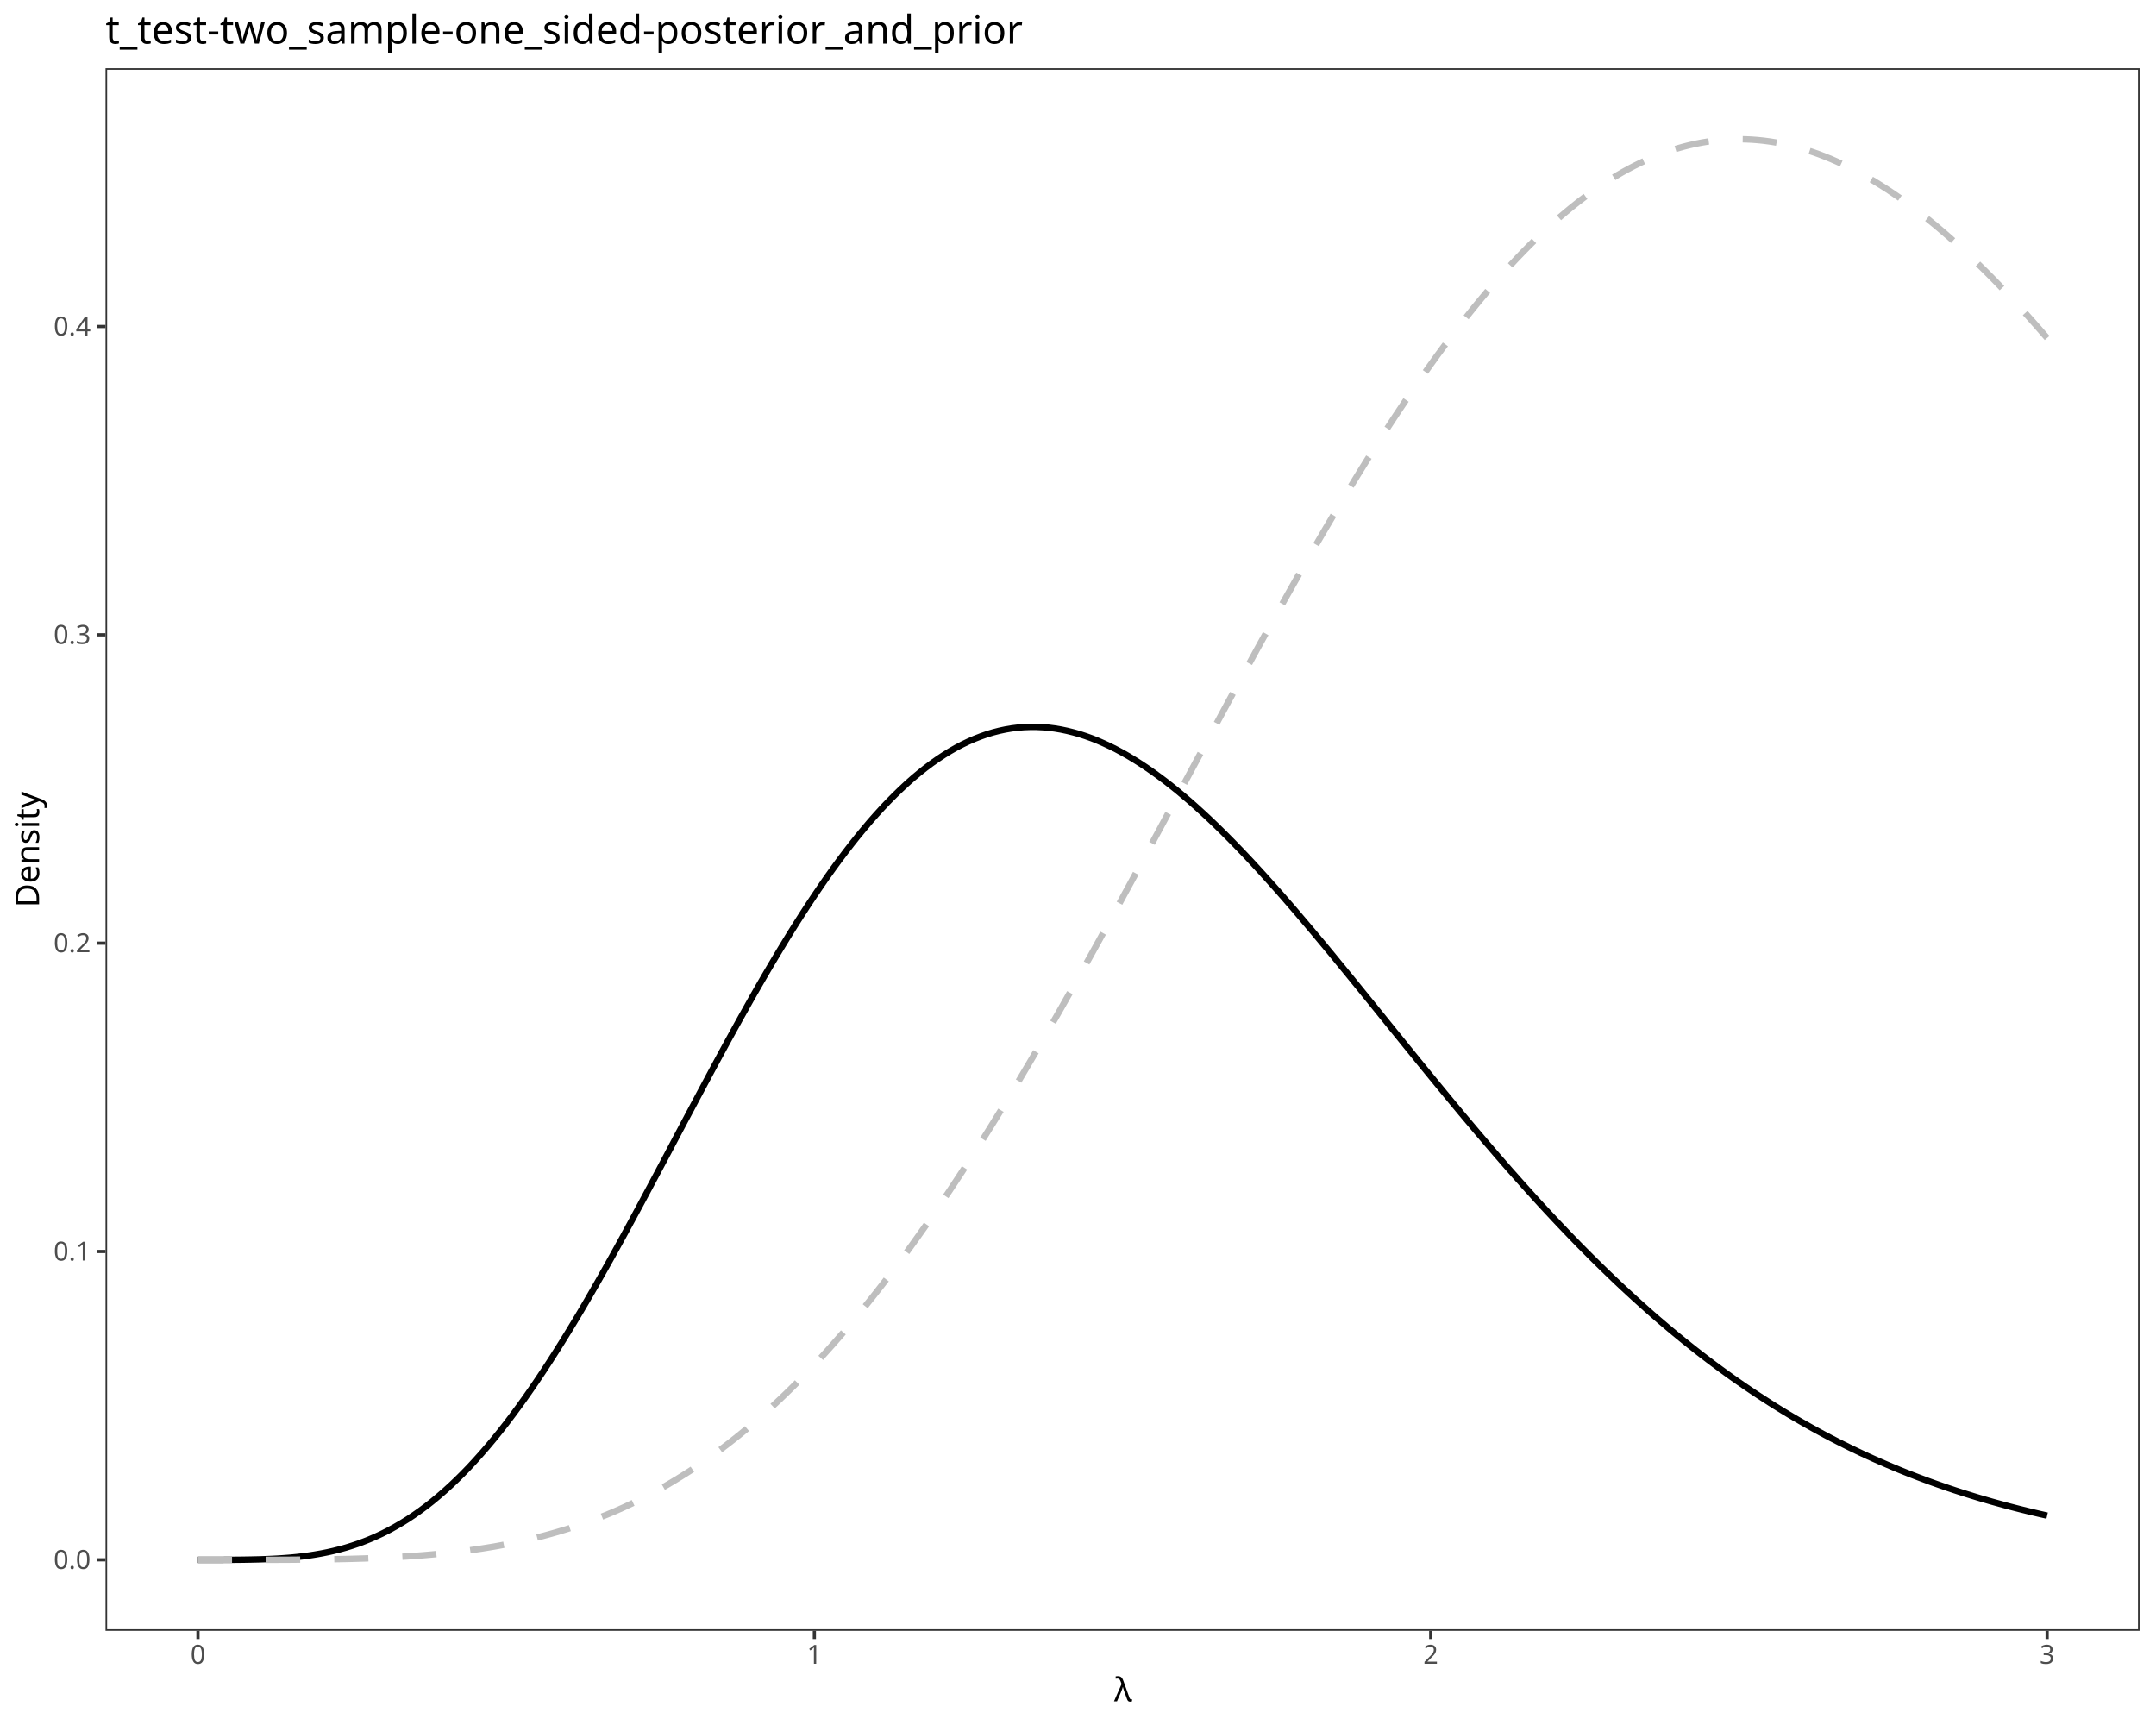
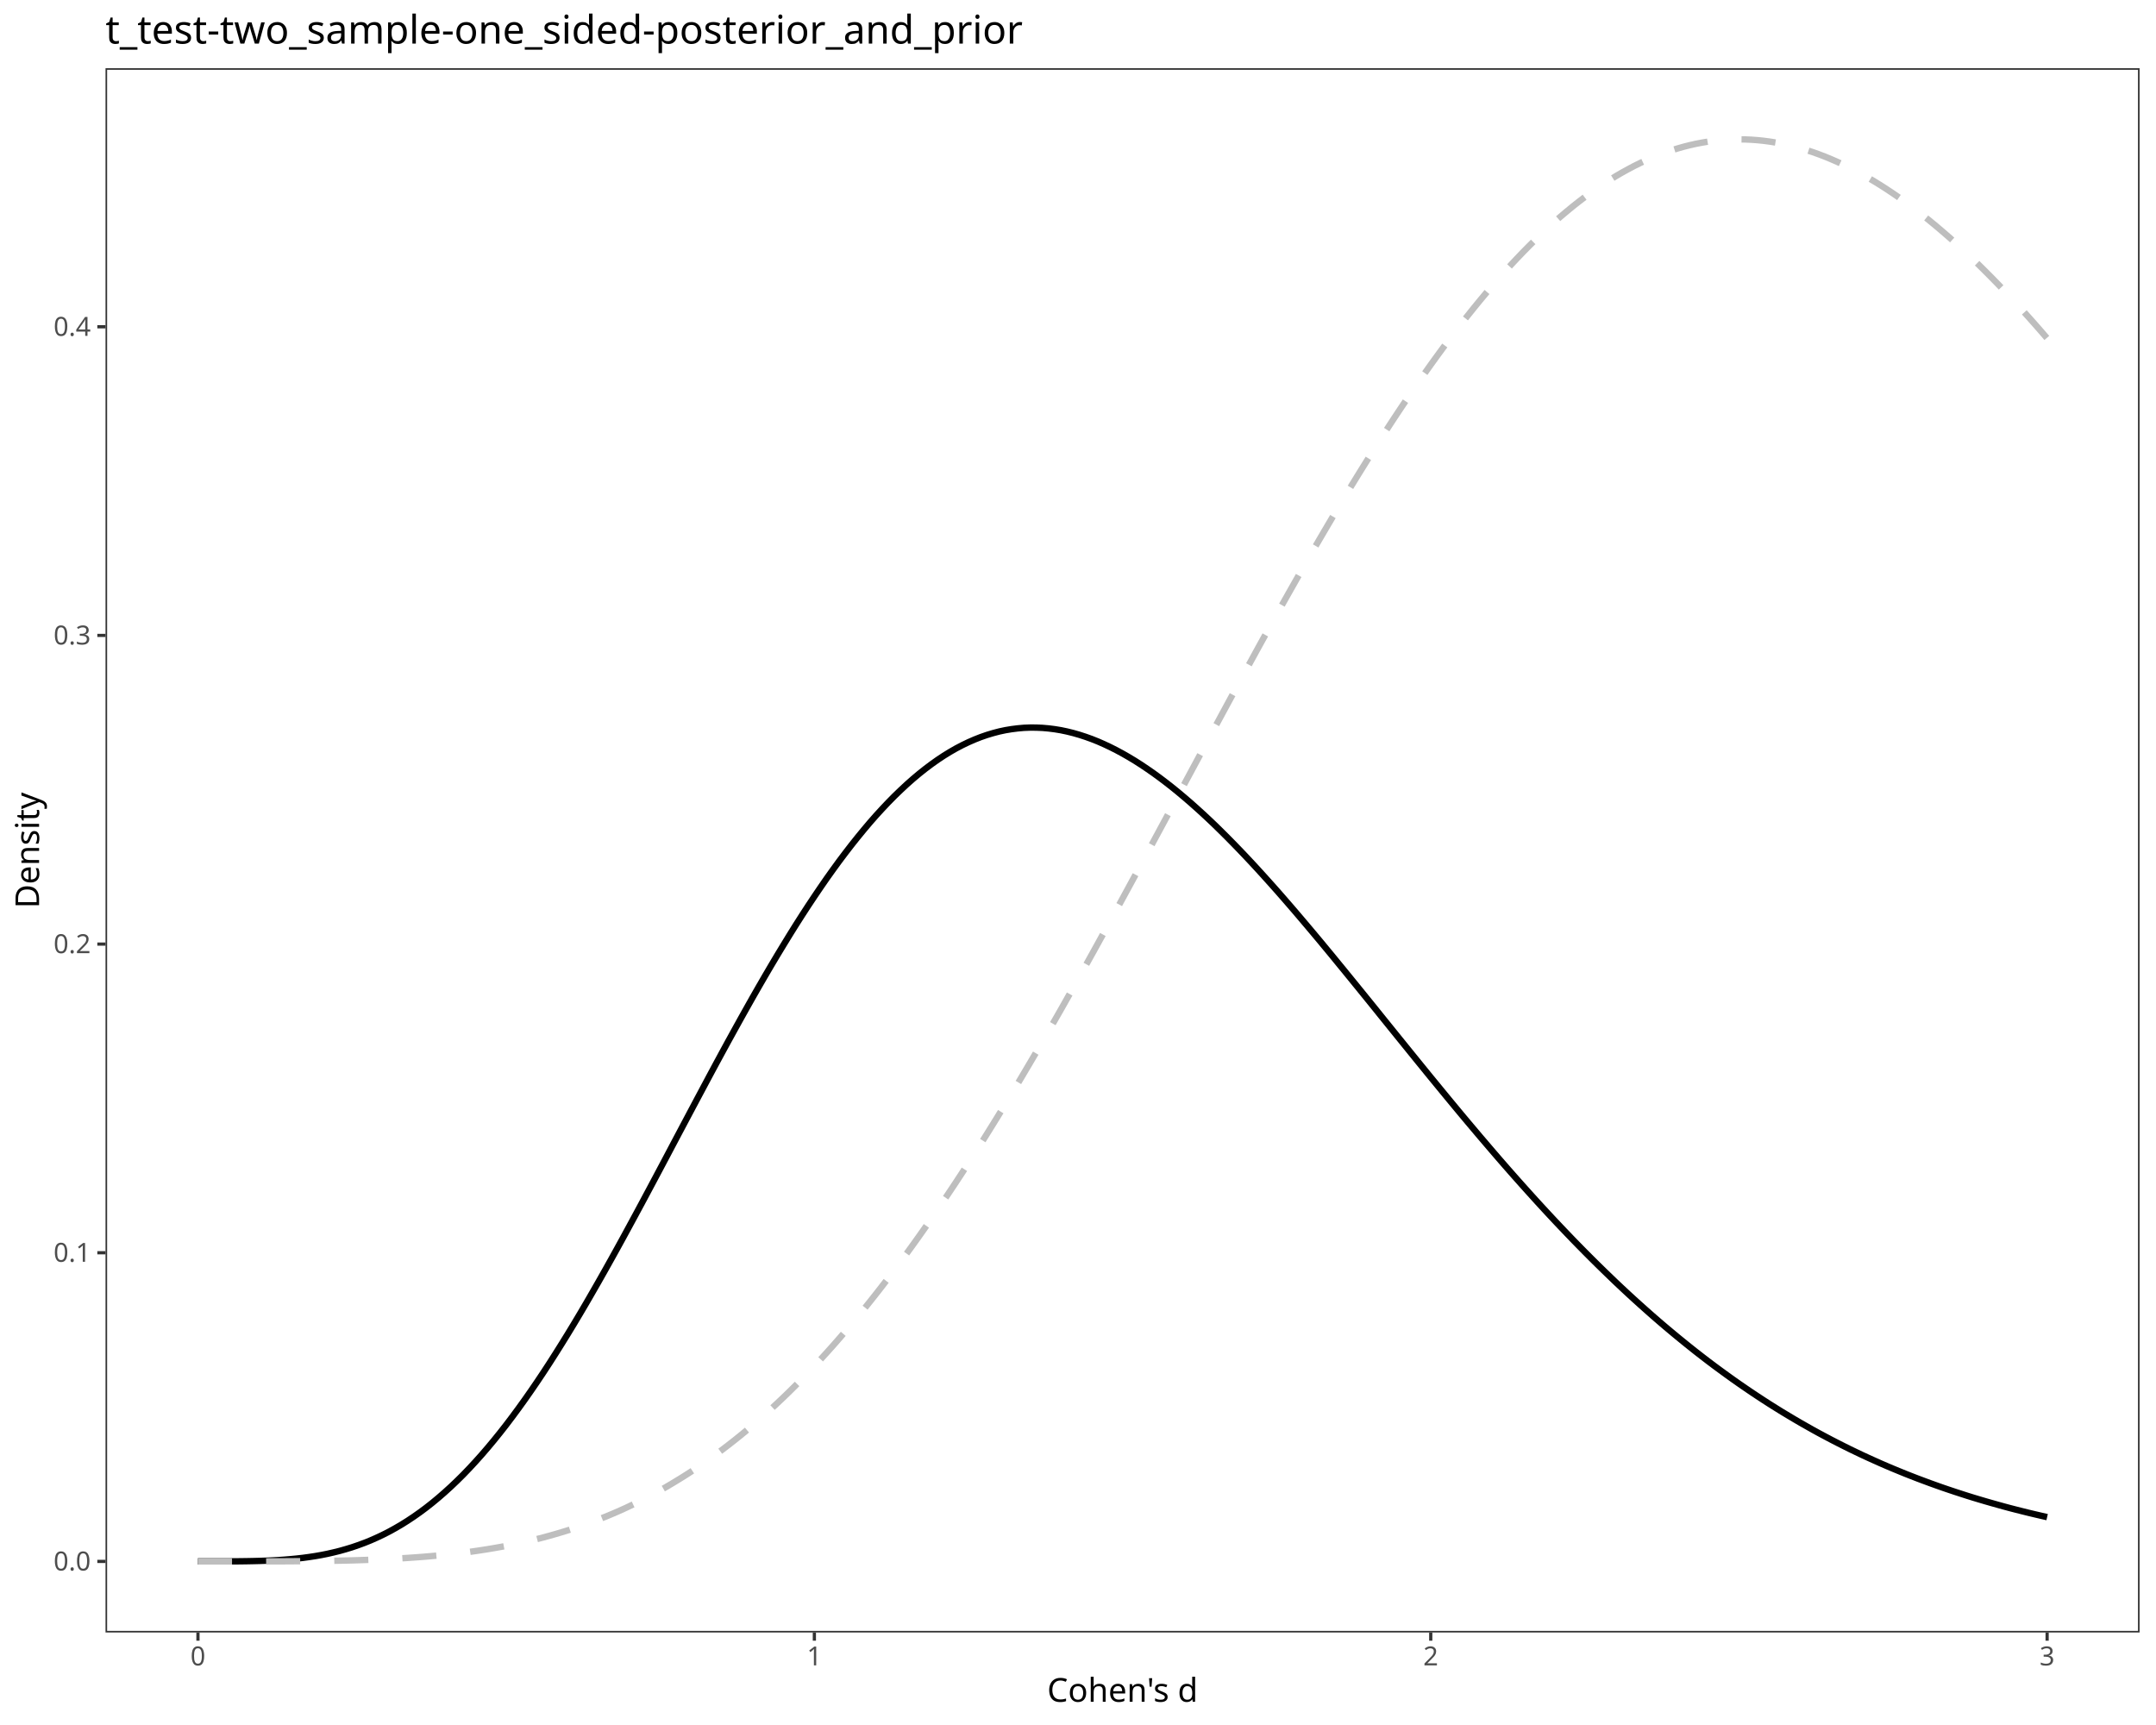
<svg xmlns="http://www.w3.org/2000/svg" class="svglite" data-engine-version="2.0" width="720.00pt" height="576.00pt" viewBox="0 0 720.00 576.00">
  <defs>
    <style type="text/css">
    .svglite line, .svglite polyline, .svglite polygon, .svglite path, .svglite rect, .svglite circle {
      fill: none;
      stroke: #000000;
      stroke-linecap: round;
      stroke-linejoin: round;
      stroke-miterlimit: 10.00;
    }
  </style>
  </defs>
  <rect width="100%" height="100%" style="stroke: none; fill: #FFFFFF;" />
  <defs>
    <clipPath id="cpMC4wMHw3MjAuMDB8MC4wMHw1NzYuMDA=">
      <rect x="0.00" y="0.00" width="720.00" height="576.00" />
    </clipPath>
  </defs>
  <g clip-path="url(#cpMC4wMHw3MjAuMDB8MC4wMHw1NzYuMDA=)">
    <rect x="0.00" y="0.00" width="720.00" height="576.00" style="stroke-width: 1.07; stroke: #FFFFFF; fill: #FFFFFF;" />
  </g>
  <defs>
-     <clipPath id="cpMzUuMjR8NzE0LjUyfDIyLjc4fDU0NC41Ng==">
-       <rect x="35.24" y="22.78" width="679.28" height="521.77" />
+     <clipPath id="cpMzUuMjR8NzE0LjUyfDIyLjc4fDU0NS4xMQ==">
+       <rect x="35.24" y="22.78" width="679.28" height="522.33" />
    </clipPath>
  </defs>
-   <g clip-path="url(#cpMzUuMjR8NzE0LjUyfDIyLjc4fDU0NC41Ng==)">
-     <rect x="35.24" y="22.78" width="679.28" height="521.77" style="stroke-width: 1.07; stroke: none; fill: #FFFFFF;" />
-     <polyline points="66.11,520.84 68.17,520.84 70.23,520.84 72.29,520.84 74.35,520.84 76.41,520.83 78.47,520.82 80.52,520.80 82.58,520.77 84.64,520.73 86.70,520.68 88.76,520.61 90.82,520.52 92.87,520.41 94.93,520.27 96.99,520.11 99.05,519.91 101.11,519.67 103.17,519.40 105.22,519.08 107.28,518.72 109.34,518.31 111.40,517.85 113.46,517.33 115.52,516.76 117.58,516.12 119.63,515.43 121.69,514.66 123.75,513.83 125.81,512.93 127.87,511.96 129.93,510.91 131.98,509.78 134.04,508.58 136.10,507.30 138.16,505.93 140.22,504.48 142.28,502.95 144.34,501.34 146.39,499.64 148.45,497.85 150.51,495.98 152.57,494.02 154.63,491.98 156.69,489.85 158.74,487.63 160.80,485.33 162.86,482.95 164.92,480.49 166.98,477.94 169.04,475.31 171.09,472.60 173.15,469.82 175.21,466.96 177.27,464.02 179.33,461.01 181.39,457.94 183.45,454.79 185.50,451.58 187.56,448.31 189.62,444.98 191.68,441.59 193.74,438.15 195.80,434.65 197.85,431.11 199.91,427.52 201.97,423.88 204.03,420.21 206.09,416.50 208.15,412.76 210.20,408.99 212.26,405.19 214.32,401.37 216.38,397.53 218.44,393.68 220.50,389.81 222.56,385.94 224.61,382.06 226.67,378.17 228.73,374.29 230.79,370.42 232.85,366.55 234.91,362.70 236.96,358.86 239.02,355.04 241.08,351.24 243.14,347.47 245.20,343.73 247.26,340.01 249.32,336.34 251.37,332.70 253.43,329.10 255.49,325.55 257.55,322.05 259.61,318.59 261.67,315.19 263.72,311.84 265.78,308.55 267.84,305.32 269.90,302.15 271.96,299.05 274.02,296.02 276.07,293.05 278.13,290.16 280.19,287.34 282.25,284.60 284.31,281.93 286.37,279.34 288.43,276.84 290.48,274.41 292.54,272.07 294.60,269.81 296.66,267.64 298.72,265.56 300.78,263.56 302.83,261.65 304.89,259.83 306.95,258.11 309.01,256.47 311.07,254.92 313.13,253.47 315.18,252.11 317.24,250.84 319.30,249.66 321.36,248.58 323.42,247.59 325.48,246.69 327.54,245.89 329.59,245.17 331.65,244.55 333.71,244.02 335.77,243.58 337.83,243.23 339.89,242.97 341.94,242.80 344.00,242.72 346.06,242.72 348.12,242.82 350.18,242.99 352.24,243.25 354.30,243.60 356.35,244.03 358.41,244.54 360.47,245.12 362.53,245.79 364.59,246.53 366.65,247.35 368.70,248.25 370.76,249.22 372.82,250.25 374.88,251.36 376.94,252.54 379.00,253.79 381.05,255.09 383.11,256.47 385.17,257.90 387.23,259.40 389.29,260.95 391.35,262.57 393.41,264.23 395.46,265.95 397.52,267.72 399.58,269.55 401.64,271.42 403.70,273.33 405.76,275.30 407.81,277.30 409.87,279.35 411.93,281.43 413.99,283.56 416.05,285.72 418.11,287.91 420.16,290.14 422.22,292.40 424.28,294.69 426.34,297.00 428.40,299.34 430.46,301.71 432.52,304.10 434.57,306.51 436.63,308.94 438.69,311.38 440.75,313.85 442.81,316.32 444.87,318.81 446.92,321.32 448.98,323.83 451.04,326.35 453.10,328.88 455.16,331.42 457.22,333.96 459.28,336.51 461.33,339.05 463.39,341.60 465.45,344.15 467.51,346.69 469.57,349.24 471.63,351.78 473.68,354.31 475.74,356.84 477.80,359.36 479.86,361.87 481.92,364.38 483.98,366.87 486.03,369.35 488.09,371.83 490.15,374.28 492.21,376.73 494.27,379.16 496.33,381.57 498.39,383.97 500.44,386.35 502.50,388.72 504.56,391.07 506.62,393.39 508.68,395.70 510.74,397.99 512.79,400.26 514.85,402.51 516.91,404.73 518.97,406.94 521.03,409.12 523.09,411.28 525.14,413.41 527.20,415.53 529.26,417.61 531.32,419.68 533.38,421.72 535.44,423.73 537.50,425.72 539.55,427.69 541.61,429.63 543.67,431.54 545.73,433.43 547.79,435.29 549.85,437.13 551.90,438.94 553.96,440.73 556.02,442.48 558.08,444.22 560.14,445.92 562.20,447.60 564.26,449.25 566.31,450.88 568.37,452.48 570.43,454.06 572.49,455.61 574.55,457.13 576.61,458.63 578.66,460.10 580.72,461.54 582.78,462.96 584.84,464.36 586.90,465.73 588.96,467.07 591.01,468.39 593.07,469.69 595.13,470.96 597.19,472.21 599.25,473.43 601.31,474.63 603.37,475.80 605.42,476.95 607.48,478.08 609.54,479.19 611.60,480.27 613.66,481.33 615.72,482.37 617.77,483.39 619.83,484.38 621.89,485.36 623.95,486.31 626.01,487.24 628.07,488.15 630.12,489.04 632.18,489.91 634.24,490.77 636.30,491.60 638.36,492.41 640.42,493.21 642.48,493.98 644.53,494.74 646.59,495.48 648.65,496.20 650.71,496.91 652.77,497.60 654.83,498.27 656.88,498.92 658.94,499.56 661.00,500.19 663.06,500.79 665.12,501.39 667.18,501.96 669.24,502.53 671.29,503.08 673.35,503.61 675.41,504.13 677.47,504.64 679.53,505.13 681.59,505.61 683.64,506.08 " style="stroke-width: 2.13; stroke-linecap: butt;" />
-     <polyline points="66.11,520.84 68.17,520.84 70.23,520.84 72.29,520.84 74.35,520.84 76.41,520.84 78.47,520.84 80.52,520.84 82.58,520.84 84.64,520.84 86.70,520.83 88.76,520.83 90.82,520.82 92.87,520.82 94.93,520.81 96.99,520.80 99.05,520.78 101.11,520.77 103.17,520.75 105.22,520.73 107.28,520.70 109.34,520.67 111.40,520.63 113.46,520.59 115.52,520.55 117.58,520.50 119.63,520.44 121.69,520.38 123.75,520.30 125.81,520.22 127.87,520.13 129.93,520.04 131.98,519.93 134.04,519.81 136.10,519.69 138.16,519.55 140.22,519.40 142.28,519.23 144.34,519.05 146.39,518.86 148.45,518.66 150.51,518.44 152.57,518.20 154.63,517.95 156.69,517.68 158.74,517.39 160.80,517.09 162.86,516.76 164.92,516.42 166.98,516.05 169.04,515.66 171.09,515.26 173.15,514.82 175.21,514.37 177.27,513.89 179.33,513.39 181.39,512.86 183.45,512.30 185.50,511.72 187.56,511.11 189.62,510.48 191.68,509.81 193.74,509.12 195.80,508.39 197.85,507.64 199.91,506.85 201.97,506.03 204.03,505.18 206.09,504.30 208.15,503.38 210.20,502.42 212.26,501.44 214.32,500.41 216.38,499.36 218.44,498.26 220.50,497.13 222.56,495.96 224.61,494.75 226.67,493.50 228.73,492.22 230.79,490.90 232.85,489.53 234.91,488.13 236.96,486.68 239.02,485.20 241.08,483.67 243.14,482.10 245.20,480.49 247.26,478.84 249.32,477.15 251.37,475.41 253.43,473.63 255.49,471.81 257.55,469.95 259.61,468.04 261.67,466.09 263.72,464.10 265.78,462.06 267.84,459.98 269.90,457.85 271.96,455.69 274.02,453.48 276.07,451.22 278.13,448.92 280.19,446.58 282.25,444.20 284.31,441.77 286.37,439.31 288.43,436.80 290.48,434.24 292.54,431.65 294.60,429.01 296.66,426.33 298.72,423.62 300.78,420.86 302.83,418.06 304.89,415.22 306.95,412.34 309.01,409.43 311.07,406.47 313.13,403.48 315.18,400.45 317.24,397.39 319.30,394.28 321.36,391.15 323.42,387.98 325.48,384.77 327.54,381.53 329.59,378.26 331.65,374.96 333.71,371.62 335.77,368.26 337.83,364.86 339.89,361.44 341.94,357.99 344.00,354.51 346.06,351.01 348.12,347.48 350.18,343.92 352.24,340.35 354.30,336.75 356.35,333.13 358.41,329.48 360.47,325.82 362.53,322.14 364.59,318.45 366.65,314.73 368.70,311.01 370.76,307.26 372.82,303.51 374.88,299.74 376.94,295.96 379.00,292.17 381.05,288.37 383.11,284.57 385.17,280.76 387.23,276.94 389.29,273.12 391.35,269.30 393.41,265.47 395.46,261.65 397.52,257.82 399.58,254.00 401.64,250.18 403.70,246.36 405.76,242.55 407.81,238.75 409.87,234.95 411.93,231.16 413.99,227.39 416.05,223.62 418.11,219.87 420.16,216.13 422.22,212.40 424.28,208.70 426.34,205.00 428.40,201.33 430.46,197.68 432.52,194.05 434.57,190.44 436.63,186.85 438.69,183.29 440.75,179.75 442.81,176.24 444.87,172.76 446.92,169.31 448.98,165.88 451.04,162.49 453.10,159.13 455.16,155.80 457.22,152.51 459.28,149.25 461.33,146.03 463.39,142.85 465.45,139.70 467.51,136.60 469.57,133.53 471.63,130.50 473.68,127.52 475.74,124.58 477.80,121.69 479.86,118.83 481.92,116.03 483.98,113.27 486.03,110.56 488.09,107.89 490.15,105.28 492.21,102.71 494.27,100.20 496.33,97.73 498.39,95.32 500.44,92.96 502.50,90.65 504.56,88.40 506.62,86.20 508.68,84.06 510.74,81.97 512.79,79.94 514.85,77.96 516.91,76.04 518.97,74.18 521.03,72.38 523.09,70.64 525.14,68.95 527.20,67.32 529.26,65.76 531.32,64.25 533.38,62.80 535.44,61.42 537.50,60.09 539.55,58.83 541.61,57.62 543.67,56.48 545.73,55.40 547.79,54.38 549.85,53.42 551.90,52.53 553.96,51.69 556.02,50.92 558.08,50.21 560.14,49.57 562.20,48.98 564.26,48.46 566.31,48.00 568.37,47.60 570.43,47.26 572.49,46.99 574.55,46.77 576.61,46.62 578.66,46.53 580.72,46.50 582.78,46.53 584.84,46.62 586.90,46.77 588.96,46.98 591.01,47.25 593.07,47.58 595.13,47.97 597.19,48.42 599.25,48.92 601.31,49.49 603.37,50.11 605.42,50.79 607.48,51.52 609.54,52.31 611.60,53.15 613.66,54.05 615.72,55.01 617.77,56.02 619.83,57.08 621.89,58.19 623.95,59.36 626.01,60.58 628.07,61.85 630.12,63.16 632.18,64.53 634.24,65.95 636.30,67.42 638.36,68.93 640.42,70.49 642.48,72.10 644.53,73.76 646.59,75.45 648.65,77.20 650.71,78.98 652.77,80.81 654.83,82.68 656.88,84.60 658.94,86.55 661.00,88.54 663.06,90.57 665.12,92.64 667.18,94.75 669.24,96.90 671.29,99.08 673.35,101.29 675.41,103.54 677.47,105.82 679.53,108.14 681.59,110.49 683.64,112.86 " style="stroke-width: 2.13; stroke: #BEBEBE; stroke-dasharray: 11.38,11.38; stroke-linecap: butt;" />
-     <rect x="35.24" y="22.78" width="679.28" height="521.77" style="stroke-width: 1.07; stroke: #333333;" />
+   <g clip-path="url(#cpMzUuMjR8NzE0LjUyfDIyLjc4fDU0NS4xMQ==)">
+     <rect x="35.24" y="22.78" width="679.28" height="522.33" style="stroke-width: 1.07; stroke: none; fill: #FFFFFF;" />
+     <polyline points="66.11,521.37 68.17,521.37 70.23,521.37 72.29,521.37 74.35,521.37 76.41,521.36 78.47,521.35 80.52,521.33 82.58,521.30 84.64,521.26 86.70,521.21 88.76,521.14 90.82,521.05 92.87,520.94 94.93,520.80 96.99,520.63 99.05,520.43 101.11,520.20 103.17,519.92 105.22,519.61 107.28,519.25 109.34,518.84 111.40,518.37 113.46,517.86 115.52,517.28 117.58,516.65 119.63,515.95 121.69,515.19 123.75,514.36 125.81,513.45 127.87,512.48 129.93,511.43 131.98,510.30 134.04,509.10 136.10,507.81 138.16,506.44 140.22,504.99 142.28,503.46 144.34,501.84 146.39,500.14 148.45,498.35 150.51,496.48 152.57,494.52 154.63,492.48 156.69,490.34 158.74,488.13 160.80,485.83 162.86,483.44 164.92,480.97 166.98,478.42 169.04,475.79 171.09,473.08 173.15,470.29 175.21,467.43 177.27,464.49 179.33,461.48 181.39,458.40 183.45,455.25 185.50,452.04 187.56,448.76 189.62,445.43 191.68,442.04 193.74,438.59 195.80,435.09 197.85,431.54 199.91,427.95 201.97,424.31 204.03,420.63 206.09,416.92 208.15,413.17 210.20,409.40 212.26,405.60 214.32,401.78 216.38,397.93 218.44,394.07 220.50,390.20 222.56,386.32 224.61,382.44 226.67,378.55 228.73,374.67 230.79,370.79 232.85,366.92 234.91,363.06 236.96,359.22 239.02,355.39 241.08,351.59 243.14,347.81 245.20,344.07 247.26,340.35 249.32,336.67 251.37,333.03 253.43,329.43 255.49,325.87 257.55,322.36 259.61,318.90 261.67,315.50 263.72,312.15 265.78,308.85 267.84,305.62 269.90,302.45 271.96,299.35 274.02,296.31 276.07,293.34 278.13,290.45 280.19,287.62 282.25,284.88 284.31,282.21 286.37,279.62 288.43,277.11 290.48,274.68 292.54,272.33 294.60,270.08 296.66,267.90 298.72,265.81 300.78,263.82 302.83,261.91 304.89,260.09 306.95,258.36 309.01,256.72 311.07,255.17 313.13,253.71 315.18,252.35 317.24,251.08 319.30,249.90 321.36,248.82 323.42,247.83 325.48,246.93 327.54,246.12 329.59,245.41 331.65,244.79 333.71,244.25 335.77,243.81 337.83,243.47 339.89,243.21 341.94,243.03 344.00,242.95 346.06,242.96 348.12,243.05 350.18,243.23 352.24,243.49 354.30,243.83 356.35,244.26 358.41,244.77 360.47,245.36 362.53,246.03 364.59,246.77 366.65,247.59 368.70,248.49 370.76,249.46 372.82,250.50 374.88,251.61 376.94,252.79 379.00,254.03 381.05,255.34 383.11,256.72 385.17,258.15 387.23,259.65 389.29,261.21 391.35,262.82 393.41,264.49 395.46,266.21 397.52,267.98 399.58,269.81 401.64,271.68 403.70,273.60 405.76,275.56 407.81,277.57 409.87,279.62 411.93,281.71 413.99,283.84 416.05,286.00 418.11,288.20 420.16,290.42 422.22,292.69 424.28,294.98 426.34,297.29 428.40,299.64 430.46,302.01 432.52,304.40 434.57,306.81 436.63,309.24 438.69,311.69 440.75,314.15 442.81,316.64 444.87,319.13 446.92,321.64 448.98,324.15 451.04,326.68 453.10,329.21 455.16,331.75 457.22,334.29 459.28,336.84 461.33,339.39 463.39,341.94 465.45,344.49 467.51,347.04 469.57,349.58 471.63,352.13 473.68,354.66 475.74,357.19 477.80,359.72 479.86,362.23 481.92,364.74 483.98,367.24 486.03,369.72 488.09,372.20 490.15,374.66 492.21,377.10 494.27,379.54 496.33,381.95 498.39,384.36 500.44,386.74 502.50,389.11 504.56,391.46 506.62,393.79 508.68,396.10 510.74,398.39 512.79,400.66 514.85,402.91 516.91,405.14 518.97,407.35 521.03,409.53 523.09,411.69 525.14,413.83 527.20,415.94 529.26,418.03 531.32,420.10 533.38,422.14 535.44,424.16 537.50,426.15 539.55,428.12 541.61,430.06 543.67,431.98 545.73,433.87 547.79,435.73 549.85,437.57 551.90,439.38 553.96,441.17 556.02,442.93 558.08,444.66 560.14,446.37 562.20,448.05 564.26,449.71 566.31,451.34 568.37,452.94 570.43,454.52 572.49,456.07 574.55,457.59 576.61,459.09 578.66,460.56 580.72,462.01 582.78,463.43 584.84,464.83 586.90,466.20 588.96,467.55 591.01,468.87 593.07,470.16 595.13,471.44 597.19,472.68 599.25,473.91 601.31,475.11 603.37,476.28 605.42,477.44 607.48,478.57 609.54,479.67 611.60,480.76 613.66,481.82 615.72,482.86 617.77,483.88 619.83,484.87 621.89,485.85 623.95,486.80 626.01,487.73 628.07,488.65 630.12,489.54 632.18,490.41 634.24,491.26 636.30,492.10 638.36,492.91 640.42,493.71 642.48,494.48 644.53,495.24 646.59,495.98 648.65,496.71 650.71,497.41 652.77,498.10 654.83,498.77 656.88,499.43 658.94,500.07 661.00,500.69 663.06,501.30 665.12,501.89 667.18,502.47 669.24,503.04 671.29,503.59 673.35,504.12 675.41,504.64 677.47,505.15 679.53,505.64 681.59,506.12 683.64,506.59 " style="stroke-width: 2.13; stroke-linecap: butt;" />
+     <polyline points="66.11,521.37 68.17,521.37 70.23,521.37 72.29,521.37 74.35,521.37 76.41,521.37 78.47,521.37 80.52,521.37 82.58,521.37 84.64,521.36 86.70,521.36 88.76,521.36 90.82,521.35 92.87,521.34 94.93,521.34 96.99,521.33 99.05,521.31 101.11,521.30 103.17,521.28 105.22,521.25 107.28,521.23 109.34,521.20 111.40,521.16 113.46,521.12 115.52,521.08 117.58,521.03 119.63,520.97 121.69,520.90 123.75,520.83 125.81,520.75 127.87,520.66 129.93,520.57 131.98,520.46 134.04,520.34 136.10,520.21 138.16,520.07 140.22,519.92 142.28,519.76 144.34,519.58 146.39,519.39 148.45,519.19 150.51,518.97 152.57,518.73 154.63,518.48 156.69,518.21 158.74,517.92 160.80,517.61 162.86,517.29 164.92,516.94 166.98,516.58 169.04,516.19 171.09,515.78 173.15,515.35 175.21,514.89 177.27,514.41 179.33,513.91 181.39,513.38 183.45,512.82 185.50,512.24 187.56,511.63 189.62,511.00 191.68,510.33 193.74,509.63 195.80,508.91 197.85,508.15 199.91,507.36 201.97,506.54 204.03,505.69 206.09,504.81 208.15,503.89 210.20,502.93 212.26,501.95 214.32,500.92 216.38,499.86 218.44,498.77 220.50,497.63 222.56,496.46 224.61,495.25 226.67,494.00 228.73,492.72 230.79,491.39 232.85,490.03 234.91,488.62 236.96,487.18 239.02,485.69 241.08,484.16 243.14,482.59 245.20,480.98 247.26,479.33 249.32,477.63 251.37,475.89 253.43,474.11 255.49,472.29 257.55,470.42 259.61,468.51 261.67,466.56 263.72,464.57 265.78,462.53 267.84,460.44 269.90,458.32 271.96,456.15 274.02,453.93 276.07,451.68 278.13,449.38 280.19,447.03 282.25,444.65 284.31,442.22 286.37,439.75 288.43,437.24 290.48,434.68 292.54,432.08 294.60,429.44 296.66,426.76 298.72,424.04 300.78,421.28 302.83,418.48 304.89,415.64 306.95,412.76 309.01,409.84 311.07,406.88 313.13,403.89 315.18,400.85 317.24,397.78 319.30,394.68 321.36,391.54 323.42,388.36 325.48,385.15 327.54,381.91 329.59,378.64 331.65,375.33 333.71,371.99 335.77,368.62 337.83,365.23 339.89,361.80 341.94,358.34 344.00,354.86 346.06,351.35 348.12,347.82 350.18,344.26 352.24,340.68 354.30,337.08 356.35,333.45 358.41,329.81 360.47,326.14 362.53,322.46 364.59,318.76 366.65,315.04 368.70,311.31 370.76,307.57 372.82,303.81 374.88,300.03 376.94,296.25 379.00,292.46 381.05,288.66 383.11,284.85 385.17,281.03 387.23,277.21 389.29,273.39 391.35,269.56 393.41,265.73 395.46,261.90 397.52,258.07 399.58,254.24 401.64,250.42 403.70,246.60 405.76,242.78 407.81,238.98 409.87,235.18 411.93,231.38 413.99,227.60 416.05,223.83 418.11,220.08 420.16,216.33 422.22,212.60 424.28,208.89 426.34,205.20 428.40,201.52 430.46,197.87 432.52,194.23 434.57,190.62 436.63,187.03 438.69,183.46 440.75,179.92 442.81,176.41 444.87,172.92 446.92,169.46 448.98,166.04 451.04,162.64 453.10,159.28 455.16,155.95 457.22,152.65 459.28,149.39 461.33,146.16 463.39,142.98 465.45,139.83 467.51,136.72 469.57,133.65 471.63,130.62 473.68,127.63 475.74,124.69 477.80,121.79 479.86,118.94 481.92,116.13 483.98,113.37 486.03,110.65 488.09,107.98 490.15,105.37 492.21,102.80 494.27,100.28 496.33,97.81 498.39,95.40 500.44,93.04 502.50,90.73 504.56,88.47 506.62,86.27 508.68,84.12 510.74,82.03 512.79,80.00 514.85,78.02 516.91,76.10 518.97,74.24 521.03,72.43 523.09,70.69 525.14,69.00 527.20,67.37 529.26,65.80 531.32,64.29 533.38,62.84 535.44,61.46 537.50,60.13 539.55,58.86 541.61,57.66 543.67,56.52 545.73,55.43 547.79,54.41 549.85,53.46 551.90,52.56 553.96,51.73 556.02,50.95 558.08,50.24 560.14,49.60 562.20,49.01 564.26,48.49 566.31,48.03 568.37,47.63 570.43,47.29 572.49,47.01 574.55,46.80 576.61,46.65 578.66,46.56 580.72,46.53 582.78,46.56 584.84,46.65 586.90,46.80 588.96,47.01 591.01,47.28 593.07,47.61 595.13,48.00 597.19,48.45 599.25,48.95 601.31,49.52 603.37,50.14 605.42,50.81 607.48,51.55 609.54,52.34 611.60,53.19 613.66,54.09 615.72,55.04 617.77,56.05 619.83,57.11 621.89,58.23 623.95,59.40 626.01,60.62 628.07,61.89 630.12,63.21 632.18,64.58 634.24,66.00 636.30,67.47 638.36,68.98 640.42,70.55 642.48,72.15 644.53,73.81 646.59,75.51 648.65,77.26 650.71,79.04 652.77,80.87 654.83,82.75 656.88,84.66 658.94,86.62 661.00,88.61 663.06,90.65 665.12,92.72 667.18,94.83 669.24,96.97 671.29,99.16 673.35,101.37 675.41,103.63 677.47,105.91 679.53,108.23 681.59,110.58 683.64,112.96 " style="stroke-width: 2.13; stroke: #BEBEBE; stroke-dasharray: 11.38,11.38; stroke-linecap: butt;" />
+     <rect x="35.24" y="22.78" width="679.28" height="522.33" style="stroke-width: 1.07; stroke: #333333;" />
  </g>
  <g clip-path="url(#cpMC4wMHw3MjAuMDB8MC4wMHw1NzYuMDA=)">
-     <text x="30.31" y="523.87" text-anchor="end" style="font-size: 8.80px; fill: #4D4D4D; font-family: sans;" textLength="12.23px" lengthAdjust="spacingAndGlyphs">0.0</text>
-     <text x="30.31" y="420.91" text-anchor="end" style="font-size: 8.80px; fill: #4D4D4D; font-family: sans;" textLength="12.23px" lengthAdjust="spacingAndGlyphs">0.1</text>
-     <text x="30.31" y="317.96" text-anchor="end" style="font-size: 8.80px; fill: #4D4D4D; font-family: sans;" textLength="12.23px" lengthAdjust="spacingAndGlyphs">0.2</text>
-     <text x="30.31" y="215.00" text-anchor="end" style="font-size: 8.80px; fill: #4D4D4D; font-family: sans;" textLength="12.23px" lengthAdjust="spacingAndGlyphs">0.3</text>
-     <text x="30.31" y="112.05" text-anchor="end" style="font-size: 8.80px; fill: #4D4D4D; font-family: sans;" textLength="12.23px" lengthAdjust="spacingAndGlyphs">0.4</text>
-     <polyline points="32.50,520.84 35.24,520.84 " style="stroke-width: 1.07; stroke: #333333; stroke-linecap: butt;" />
-     <polyline points="32.50,417.89 35.24,417.89 " style="stroke-width: 1.07; stroke: #333333; stroke-linecap: butt;" />
-     <polyline points="32.50,314.93 35.24,314.93 " style="stroke-width: 1.07; stroke: #333333; stroke-linecap: butt;" />
-     <polyline points="32.50,211.97 35.24,211.97 " style="stroke-width: 1.07; stroke: #333333; stroke-linecap: butt;" />
-     <polyline points="32.50,109.02 35.24,109.02 " style="stroke-width: 1.07; stroke: #333333; stroke-linecap: butt;" />
-     <polyline points="66.11,547.30 66.11,544.56 " style="stroke-width: 1.07; stroke: #333333; stroke-linecap: butt;" />
-     <polyline points="271.96,547.30 271.96,544.56 " style="stroke-width: 1.07; stroke: #333333; stroke-linecap: butt;" />
-     <polyline points="477.80,547.30 477.80,544.56 " style="stroke-width: 1.07; stroke: #333333; stroke-linecap: butt;" />
-     <polyline points="683.64,547.30 683.64,544.56 " style="stroke-width: 1.07; stroke: #333333; stroke-linecap: butt;" />
-     <text x="66.11" y="555.55" text-anchor="middle" style="font-size: 8.80px; fill: #4D4D4D; font-family: sans;" textLength="4.89px" lengthAdjust="spacingAndGlyphs">0</text>
-     <text x="271.96" y="555.55" text-anchor="middle" style="font-size: 8.80px; fill: #4D4D4D; font-family: sans;" textLength="4.89px" lengthAdjust="spacingAndGlyphs">1</text>
-     <text x="477.80" y="555.55" text-anchor="middle" style="font-size: 8.80px; fill: #4D4D4D; font-family: sans;" textLength="4.89px" lengthAdjust="spacingAndGlyphs">2</text>
-     <text x="683.64" y="555.55" text-anchor="middle" style="font-size: 8.80px; fill: #4D4D4D; font-family: sans;" textLength="4.89px" lengthAdjust="spacingAndGlyphs">3</text>
-     <text x="372.08" y="568.10" style="font-size: 11.00px; font-family: sans;" textLength="5.60px" lengthAdjust="spacingAndGlyphs">λ</text>
-     <text transform="translate(13.05,283.67) rotate(-90)" text-anchor="middle" style="font-size: 11.00px; font-family: sans;" textLength="36.69px" lengthAdjust="spacingAndGlyphs">Density</text>
+     <text x="30.31" y="524.40" text-anchor="end" style="font-size: 8.80px; fill: #4D4D4D; font-family: sans;" textLength="12.23px" lengthAdjust="spacingAndGlyphs">0.0</text>
+     <text x="30.31" y="421.33" text-anchor="end" style="font-size: 8.80px; fill: #4D4D4D; font-family: sans;" textLength="12.23px" lengthAdjust="spacingAndGlyphs">0.1</text>
+     <text x="30.31" y="318.27" text-anchor="end" style="font-size: 8.80px; fill: #4D4D4D; font-family: sans;" textLength="12.23px" lengthAdjust="spacingAndGlyphs">0.2</text>
+     <text x="30.31" y="215.20" text-anchor="end" style="font-size: 8.80px; fill: #4D4D4D; font-family: sans;" textLength="12.23px" lengthAdjust="spacingAndGlyphs">0.3</text>
+     <text x="30.31" y="112.14" text-anchor="end" style="font-size: 8.80px; fill: #4D4D4D; font-family: sans;" textLength="12.23px" lengthAdjust="spacingAndGlyphs">0.4</text>
+     <polyline points="32.50,521.37 35.24,521.37 " style="stroke-width: 1.07; stroke: #333333; stroke-linecap: butt;" />
+     <polyline points="32.50,418.31 35.24,418.31 " style="stroke-width: 1.07; stroke: #333333; stroke-linecap: butt;" />
+     <polyline points="32.50,315.24 35.24,315.24 " style="stroke-width: 1.07; stroke: #333333; stroke-linecap: butt;" />
+     <polyline points="32.50,212.17 35.24,212.17 " style="stroke-width: 1.07; stroke: #333333; stroke-linecap: butt;" />
+     <polyline points="32.50,109.11 35.24,109.11 " style="stroke-width: 1.07; stroke: #333333; stroke-linecap: butt;" />
+     <polyline points="66.11,547.85 66.11,545.11 " style="stroke-width: 1.07; stroke: #333333; stroke-linecap: butt;" />
+     <polyline points="271.96,547.85 271.96,545.11 " style="stroke-width: 1.07; stroke: #333333; stroke-linecap: butt;" />
+     <polyline points="477.80,547.85 477.80,545.11 " style="stroke-width: 1.07; stroke: #333333; stroke-linecap: butt;" />
+     <polyline points="683.64,547.85 683.64,545.11 " style="stroke-width: 1.07; stroke: #333333; stroke-linecap: butt;" />
+     <text x="66.11" y="556.10" text-anchor="middle" style="font-size: 8.80px; fill: #4D4D4D; font-family: sans;" textLength="4.89px" lengthAdjust="spacingAndGlyphs">0</text>
+     <text x="271.96" y="556.10" text-anchor="middle" style="font-size: 8.80px; fill: #4D4D4D; font-family: sans;" textLength="4.89px" lengthAdjust="spacingAndGlyphs">1</text>
+     <text x="477.80" y="556.10" text-anchor="middle" style="font-size: 8.80px; fill: #4D4D4D; font-family: sans;" textLength="4.89px" lengthAdjust="spacingAndGlyphs">2</text>
+     <text x="683.64" y="556.10" text-anchor="middle" style="font-size: 8.80px; fill: #4D4D4D; font-family: sans;" textLength="4.89px" lengthAdjust="spacingAndGlyphs">3</text>
+     <text x="374.88" y="568.24" text-anchor="middle" style="font-size: 11.00px; font-family: sans;" textLength="49.20px" lengthAdjust="spacingAndGlyphs">Cohen's d</text>
+     <text transform="translate(13.05,283.95) rotate(-90)" text-anchor="middle" style="font-size: 11.00px; font-family: sans;" textLength="36.69px" lengthAdjust="spacingAndGlyphs">Density</text>
    <text x="35.24" y="14.56" style="font-size: 13.20px; font-family: sans;" textLength="291.33px" lengthAdjust="spacingAndGlyphs">t_test-two_sample-one_sided-posterior_and_prior</text>
  </g>
</svg>
